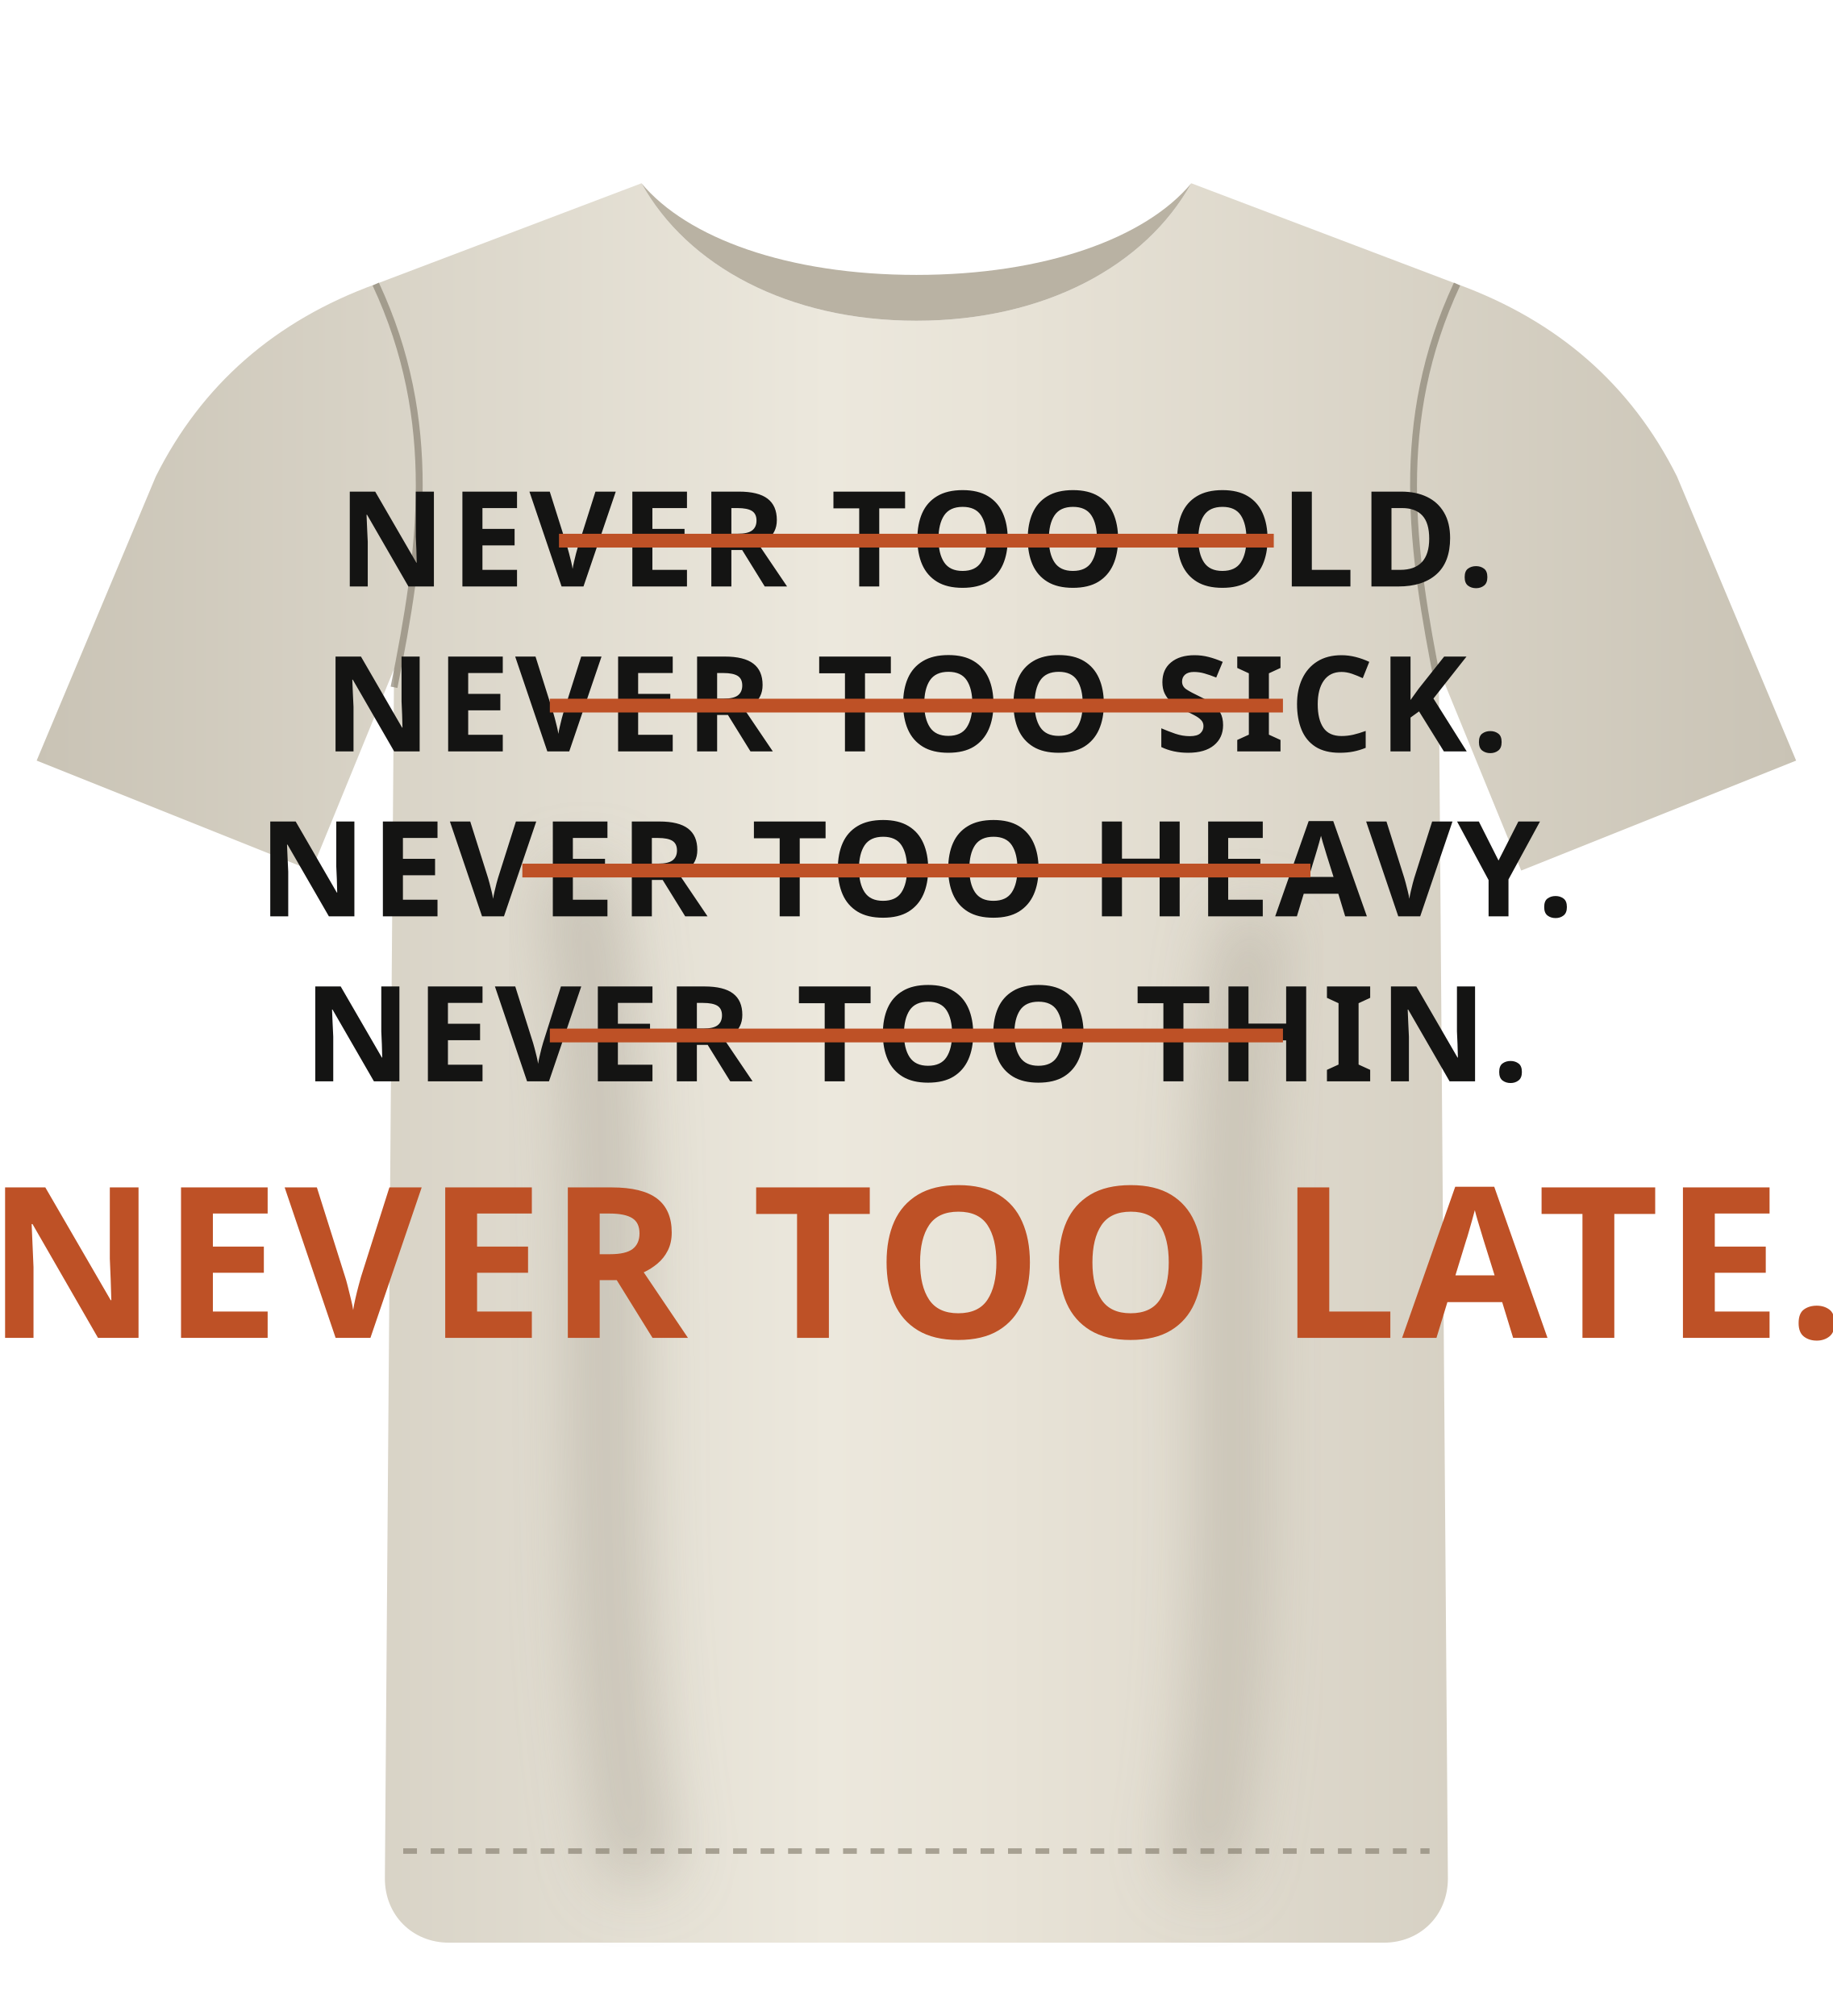
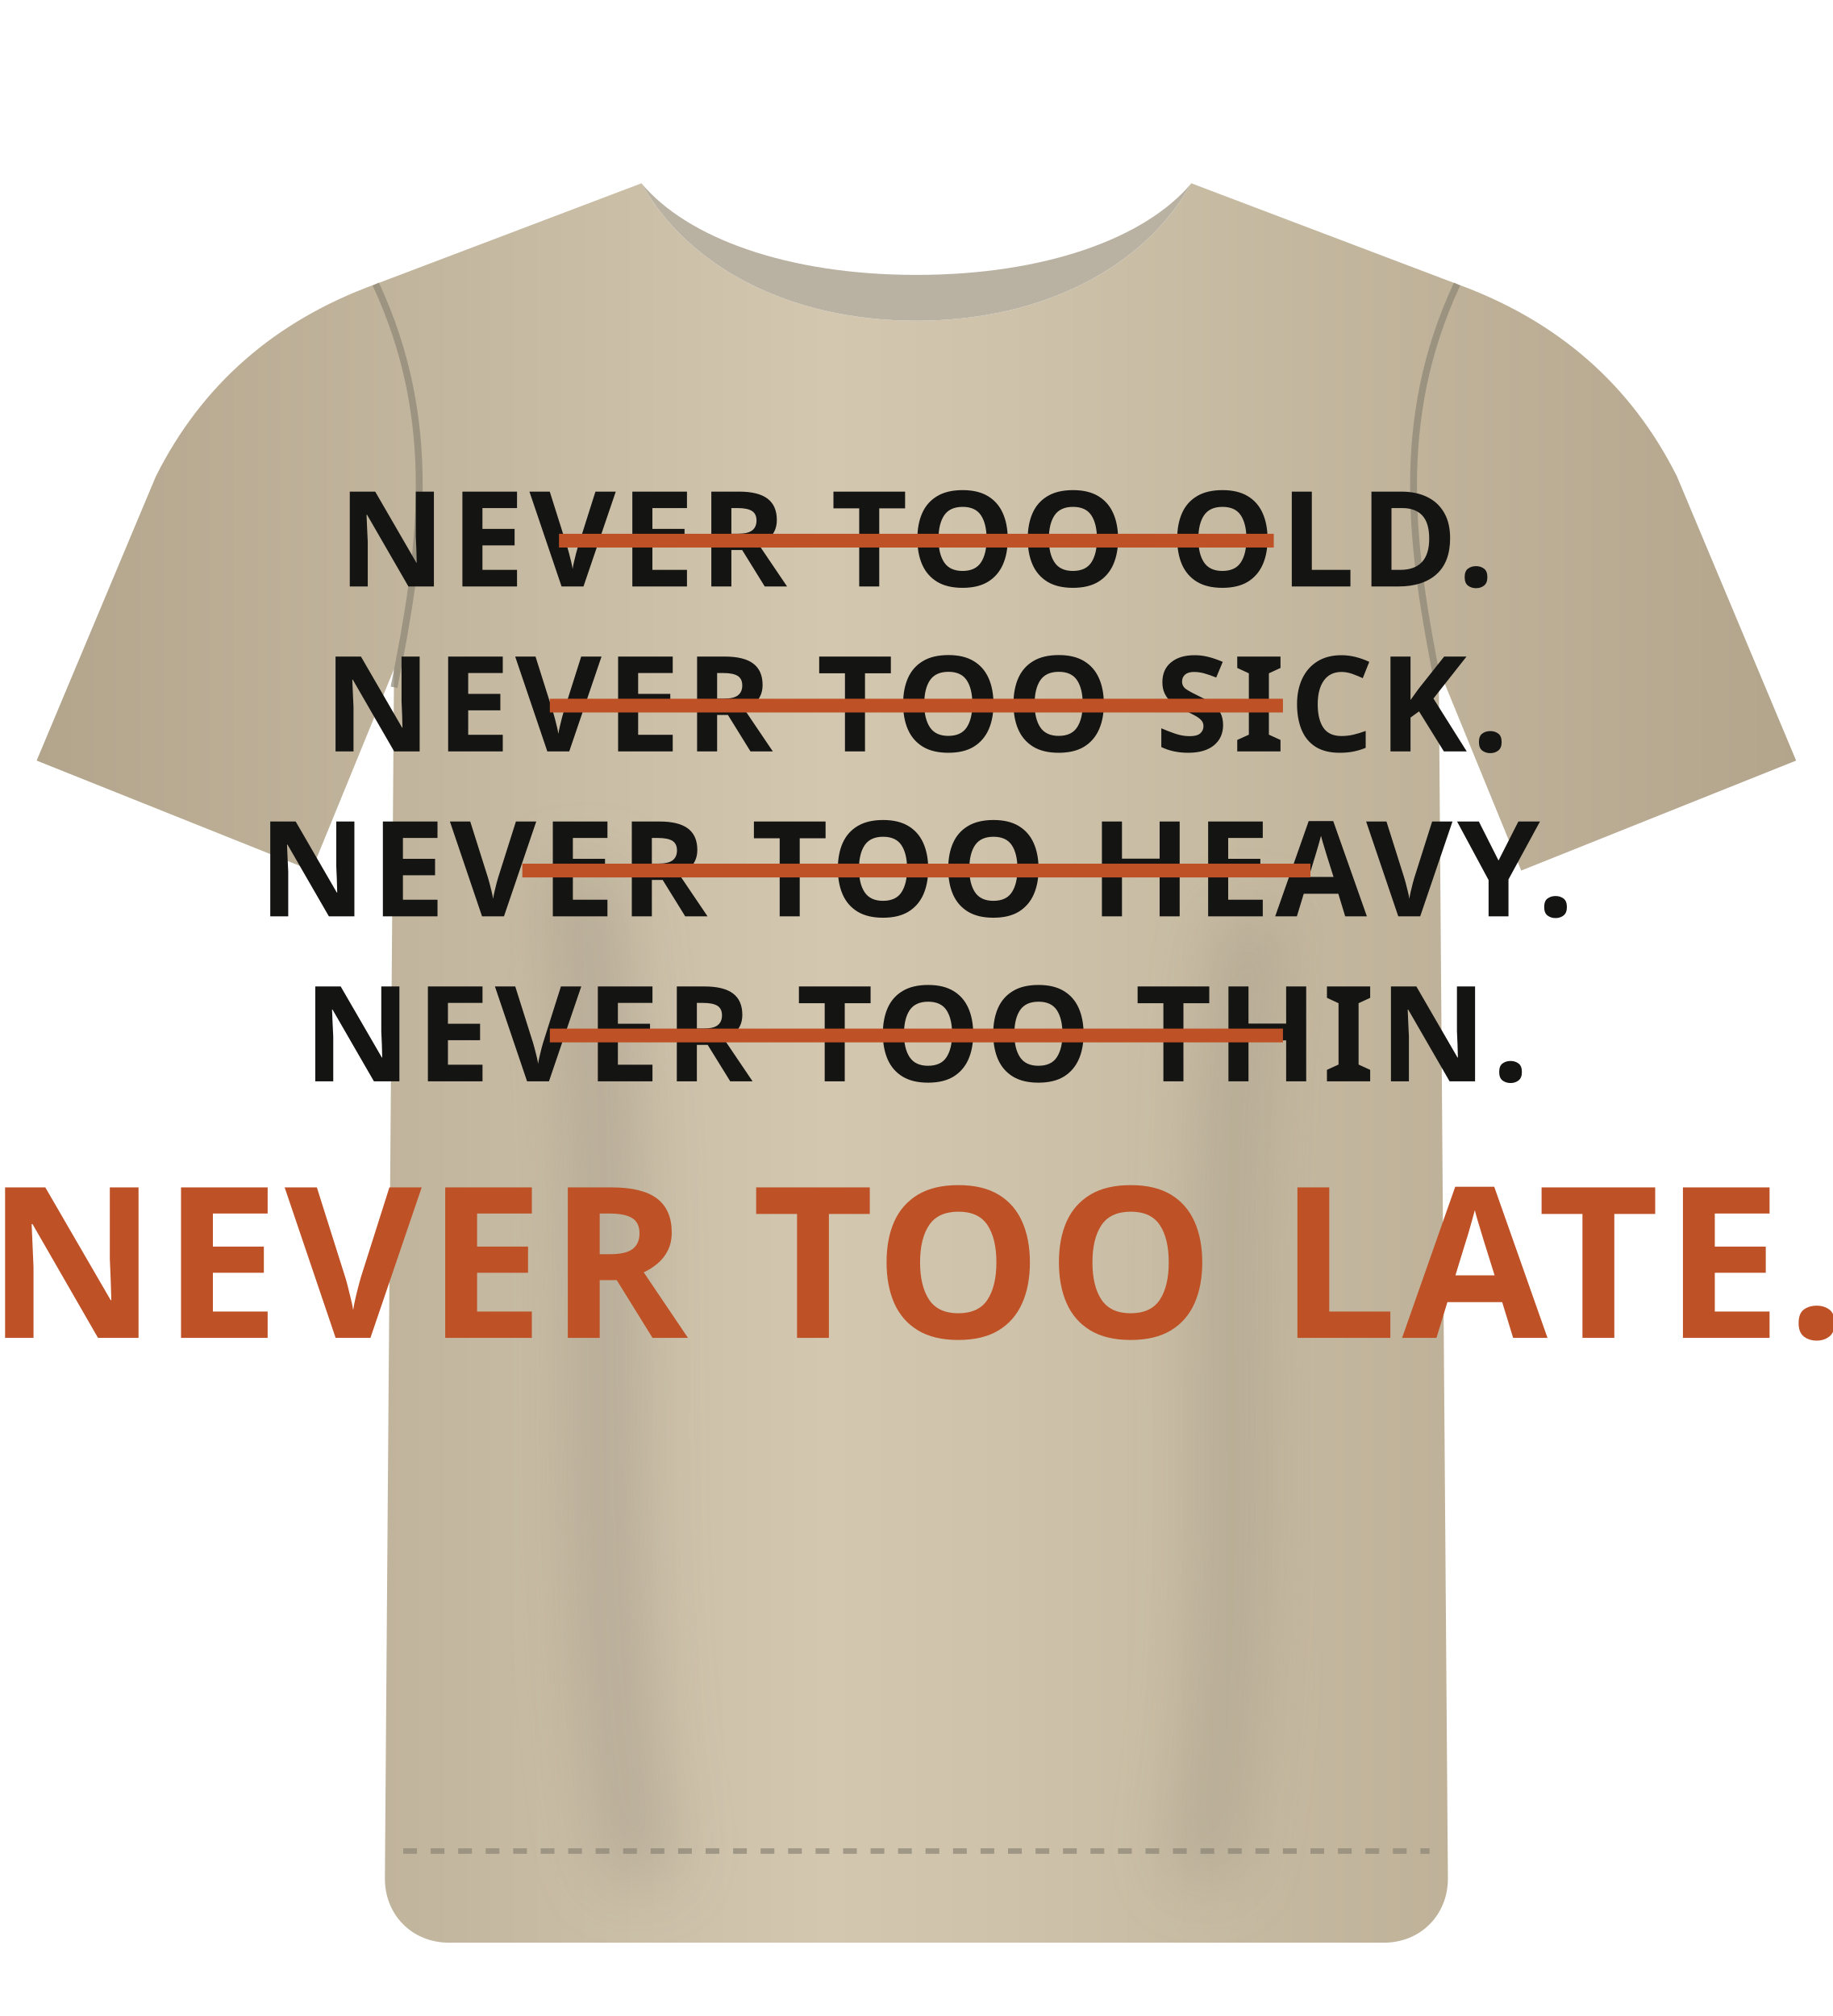
<svg viewBox="0 0 400 440" fill="none">
  <defs>
    <linearGradient id="t2f" x1="0" x2="1">
-       <stop offset="0" stop-color="#C9C3B5" />
-       <stop offset=".45" stop-color="#ECE8DD" />
-       <stop offset=".55" stop-color="#E8E3D7" />
-       <stop offset="1" stop-color="#C9C3B5" />
+       <stop offset="0" stop-color="#B3A58C" />
+       <stop offset=".45" stop-color="#D3C7B0" />
+       <stop offset=".55" stop-color="#CEC2AA" />
+       <stop offset="1" stop-color="#B3A58C" />
    </linearGradient>
    <filter id="t2blur">
      <feGaussianBlur stdDeviation="7" />
    </filter>
    <symbol id="t2sh" viewBox="0 0 100 100">
      <path d="M50 6 L84 18 V48 C84 72 68 88 50 96 C32 88 16 72 16 48 V18 Z" fill="none" stroke="#BE5126" stroke-width="8" stroke-linejoin="round" />
      <path d="M24 54 H37 L44 40 L52 66 L59 46 L65 54 H78" fill="none" stroke="#141413" stroke-width="8" stroke-linecap="round" stroke-linejoin="round" />
    </symbol>
  </defs>
  <path d="M140 40 C150 58 172 70 200 70 C228 70 250 58 260 40 L318 62 C340 70 356 84 366 104 L392 166 L332 190 L314 146 L316 410 C316 418 310 424 302 424 L98 424 C90 424 84 418 84 410 L86 146 L68 190 L8 166 L34 104 C44 84 60 70 82 62 Z" fill="url(#t2f)" />
  <g filter="url(#t2blur)" opacity=".35">
    <path d="M126 190 C138 260 126 340 140 410" stroke="#8C8576" stroke-width="14" />
    <path d="M274 200 C262 270 276 340 262 410" stroke="#8C8576" stroke-width="12" />
  </g>
  <path d="M140 40 C150 58 172 70 200 70 C228 70 250 58 260 40 C250 52 228 60 200 60 C172 60 150 52 140 40 Z" fill="#B9B2A3" />
  <path d="M86 150 C92 120 96 92 82 62 M314 150 C308 120 304 92 318 62" stroke="#8C8576" stroke-opacity=".7" stroke-width="1.5" />
  <path d="M88 404 L312 404" stroke="#8C8576" stroke-opacity=".7" stroke-width="1.2" stroke-dasharray="3 3" />
  <g font-family="Oswald, sans-serif" font-weight="700" text-anchor="middle">
    <text x="200" y="128" font-size="29" textLength="150" lengthAdjust="spacingAndGlyphs" fill="#141413" letter-spacing="1">NEVER TOO OLD.</text>
    <line x1="122" y1="118" x2="278" y2="118" stroke="#BE5126" stroke-width="3" />
    <text x="200" y="164" font-size="29" textLength="154" lengthAdjust="spacingAndGlyphs" fill="#141413" letter-spacing="1">NEVER TOO SICK.</text>
    <line x1="120" y1="154" x2="280" y2="154" stroke="#BE5126" stroke-width="3" />
    <text x="200" y="200" font-size="29" textLength="166" lengthAdjust="spacingAndGlyphs" fill="#141413" letter-spacing="1">NEVER TOO HEAVY.</text>
    <line x1="114" y1="190" x2="286" y2="190" stroke="#BE5126" stroke-width="3" />
    <text x="200" y="236" font-size="29" textLength="154" lengthAdjust="spacingAndGlyphs" fill="#141413" letter-spacing="1">NEVER TOO THIN.</text>
    <line x1="120" y1="226" x2="280" y2="226" stroke="#BE5126" stroke-width="3" />
    <text x="200" y="292" font-size="46" textLength="214" lengthAdjust="spacingAndGlyphs" fill="#BE5126" letter-spacing="1">NEVER TOO LATE.</text>
  </g>
</svg>
